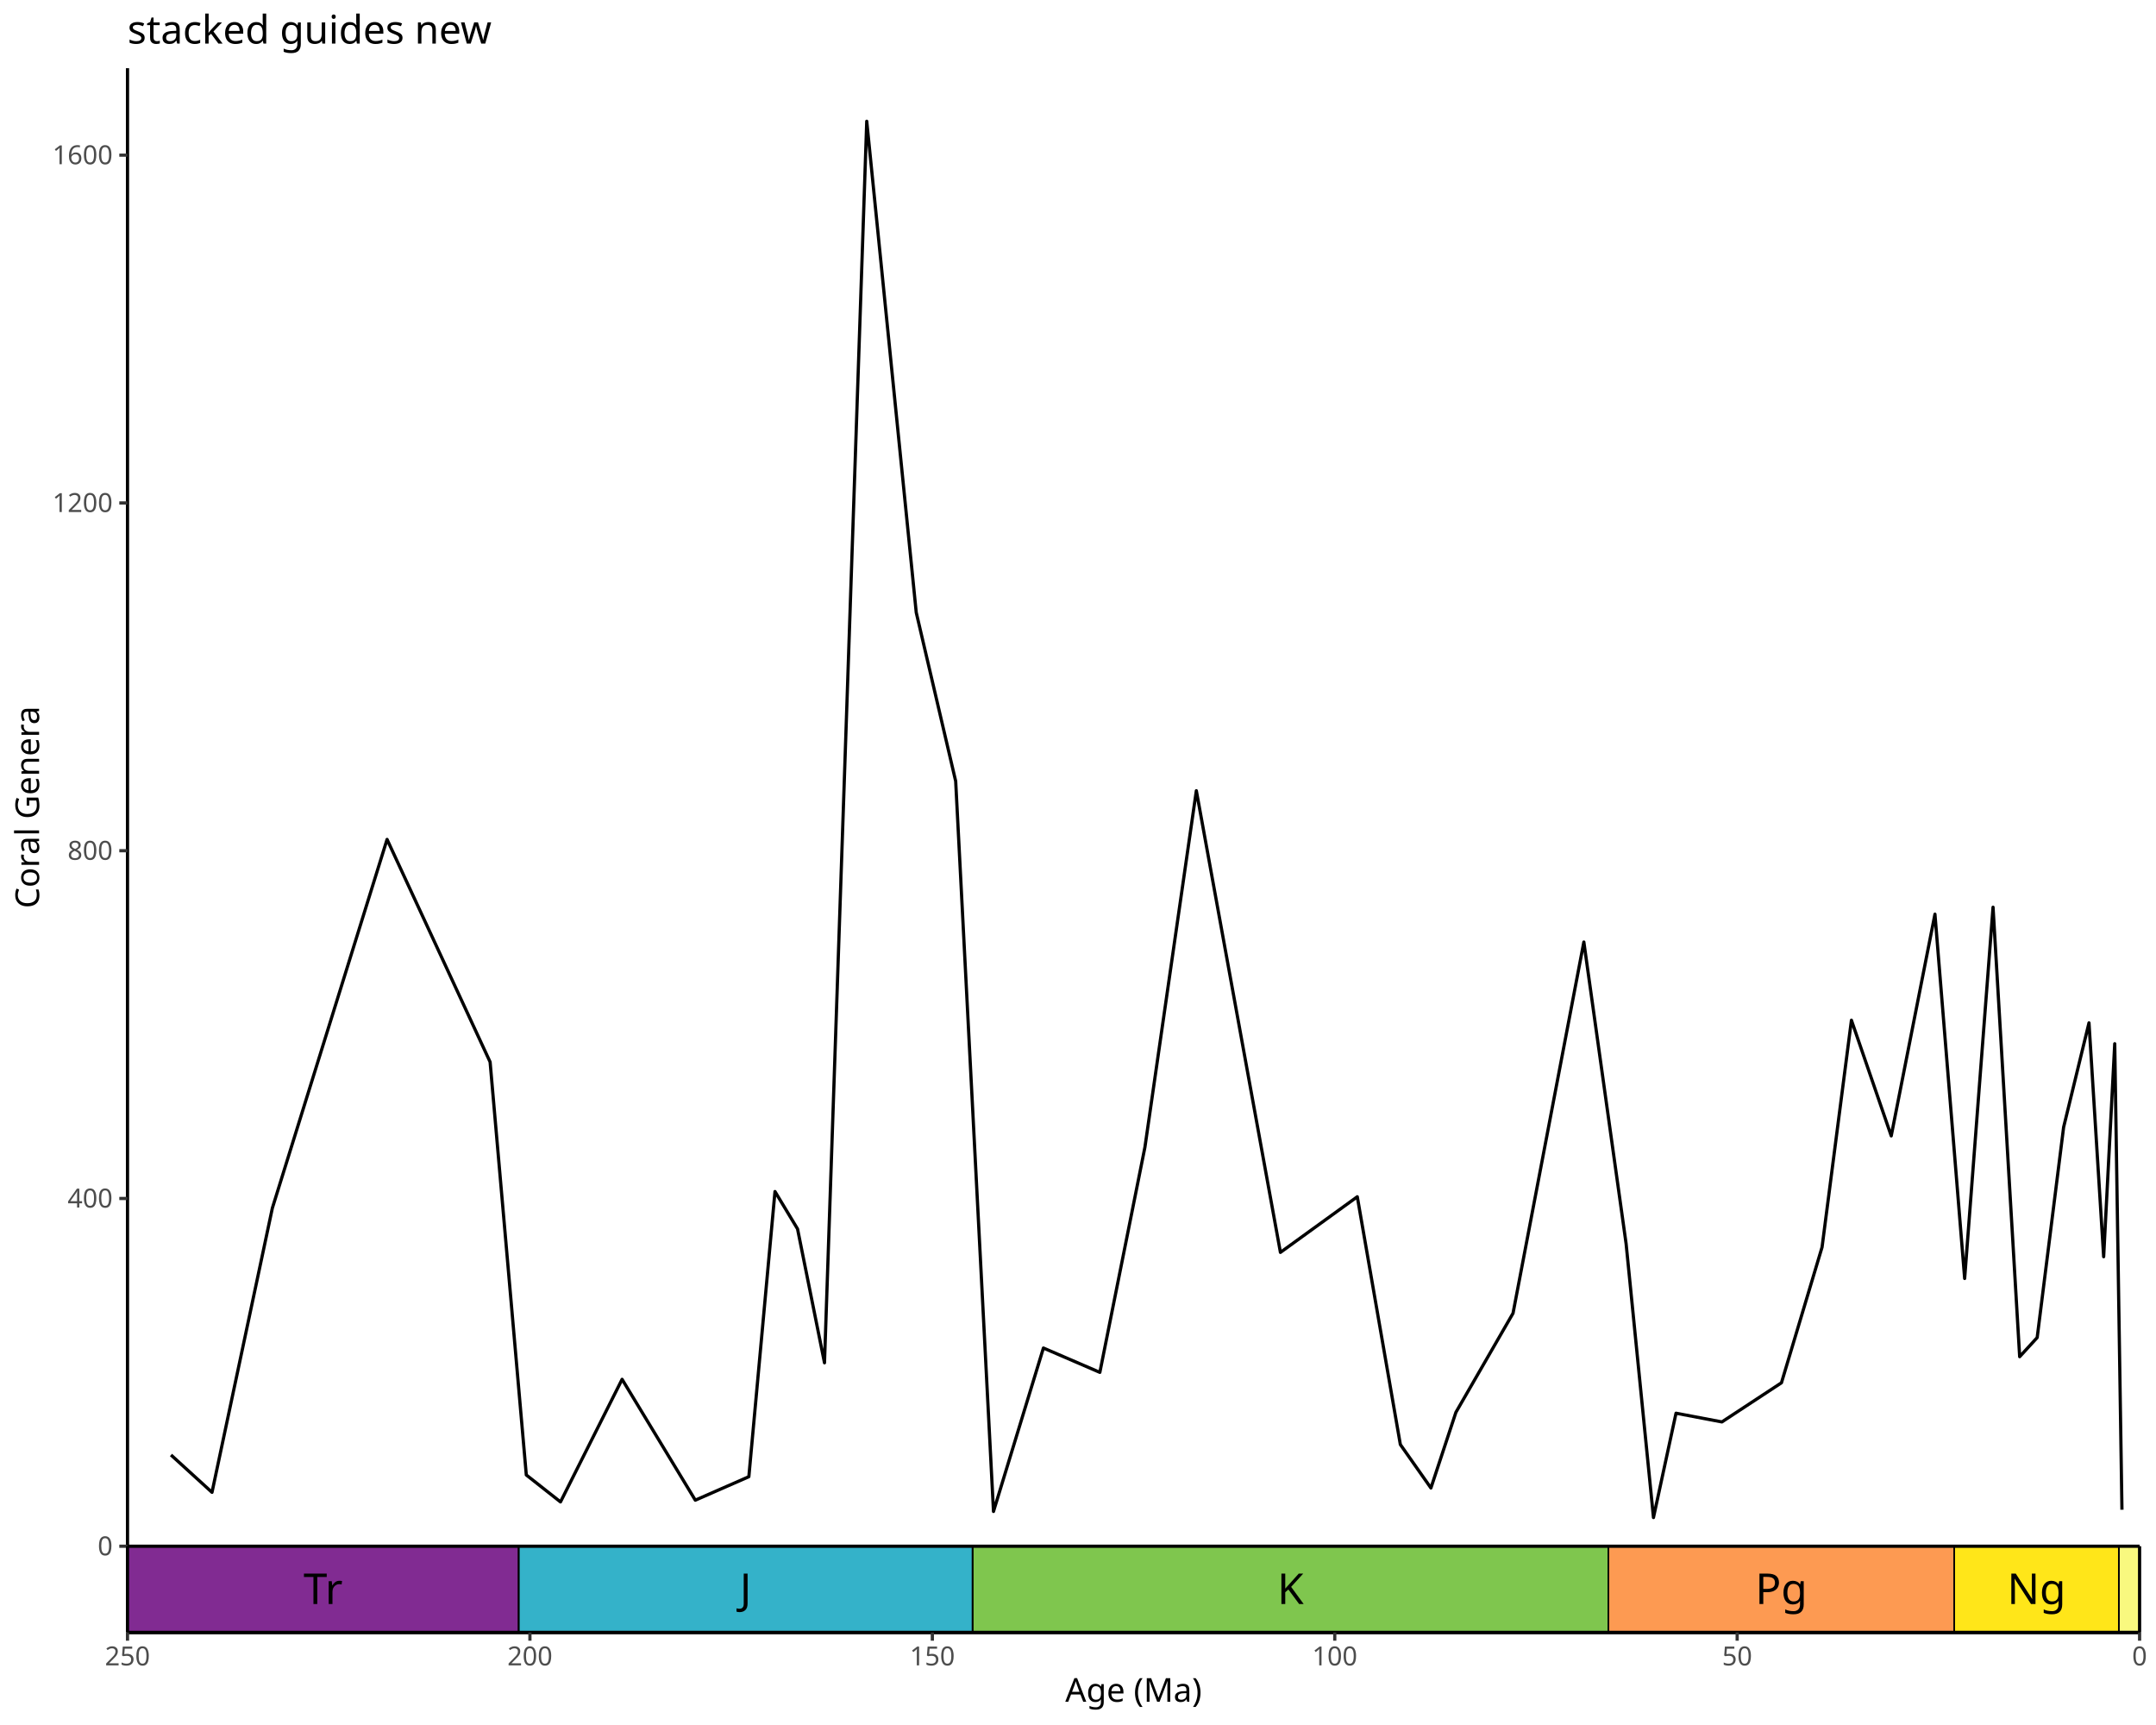
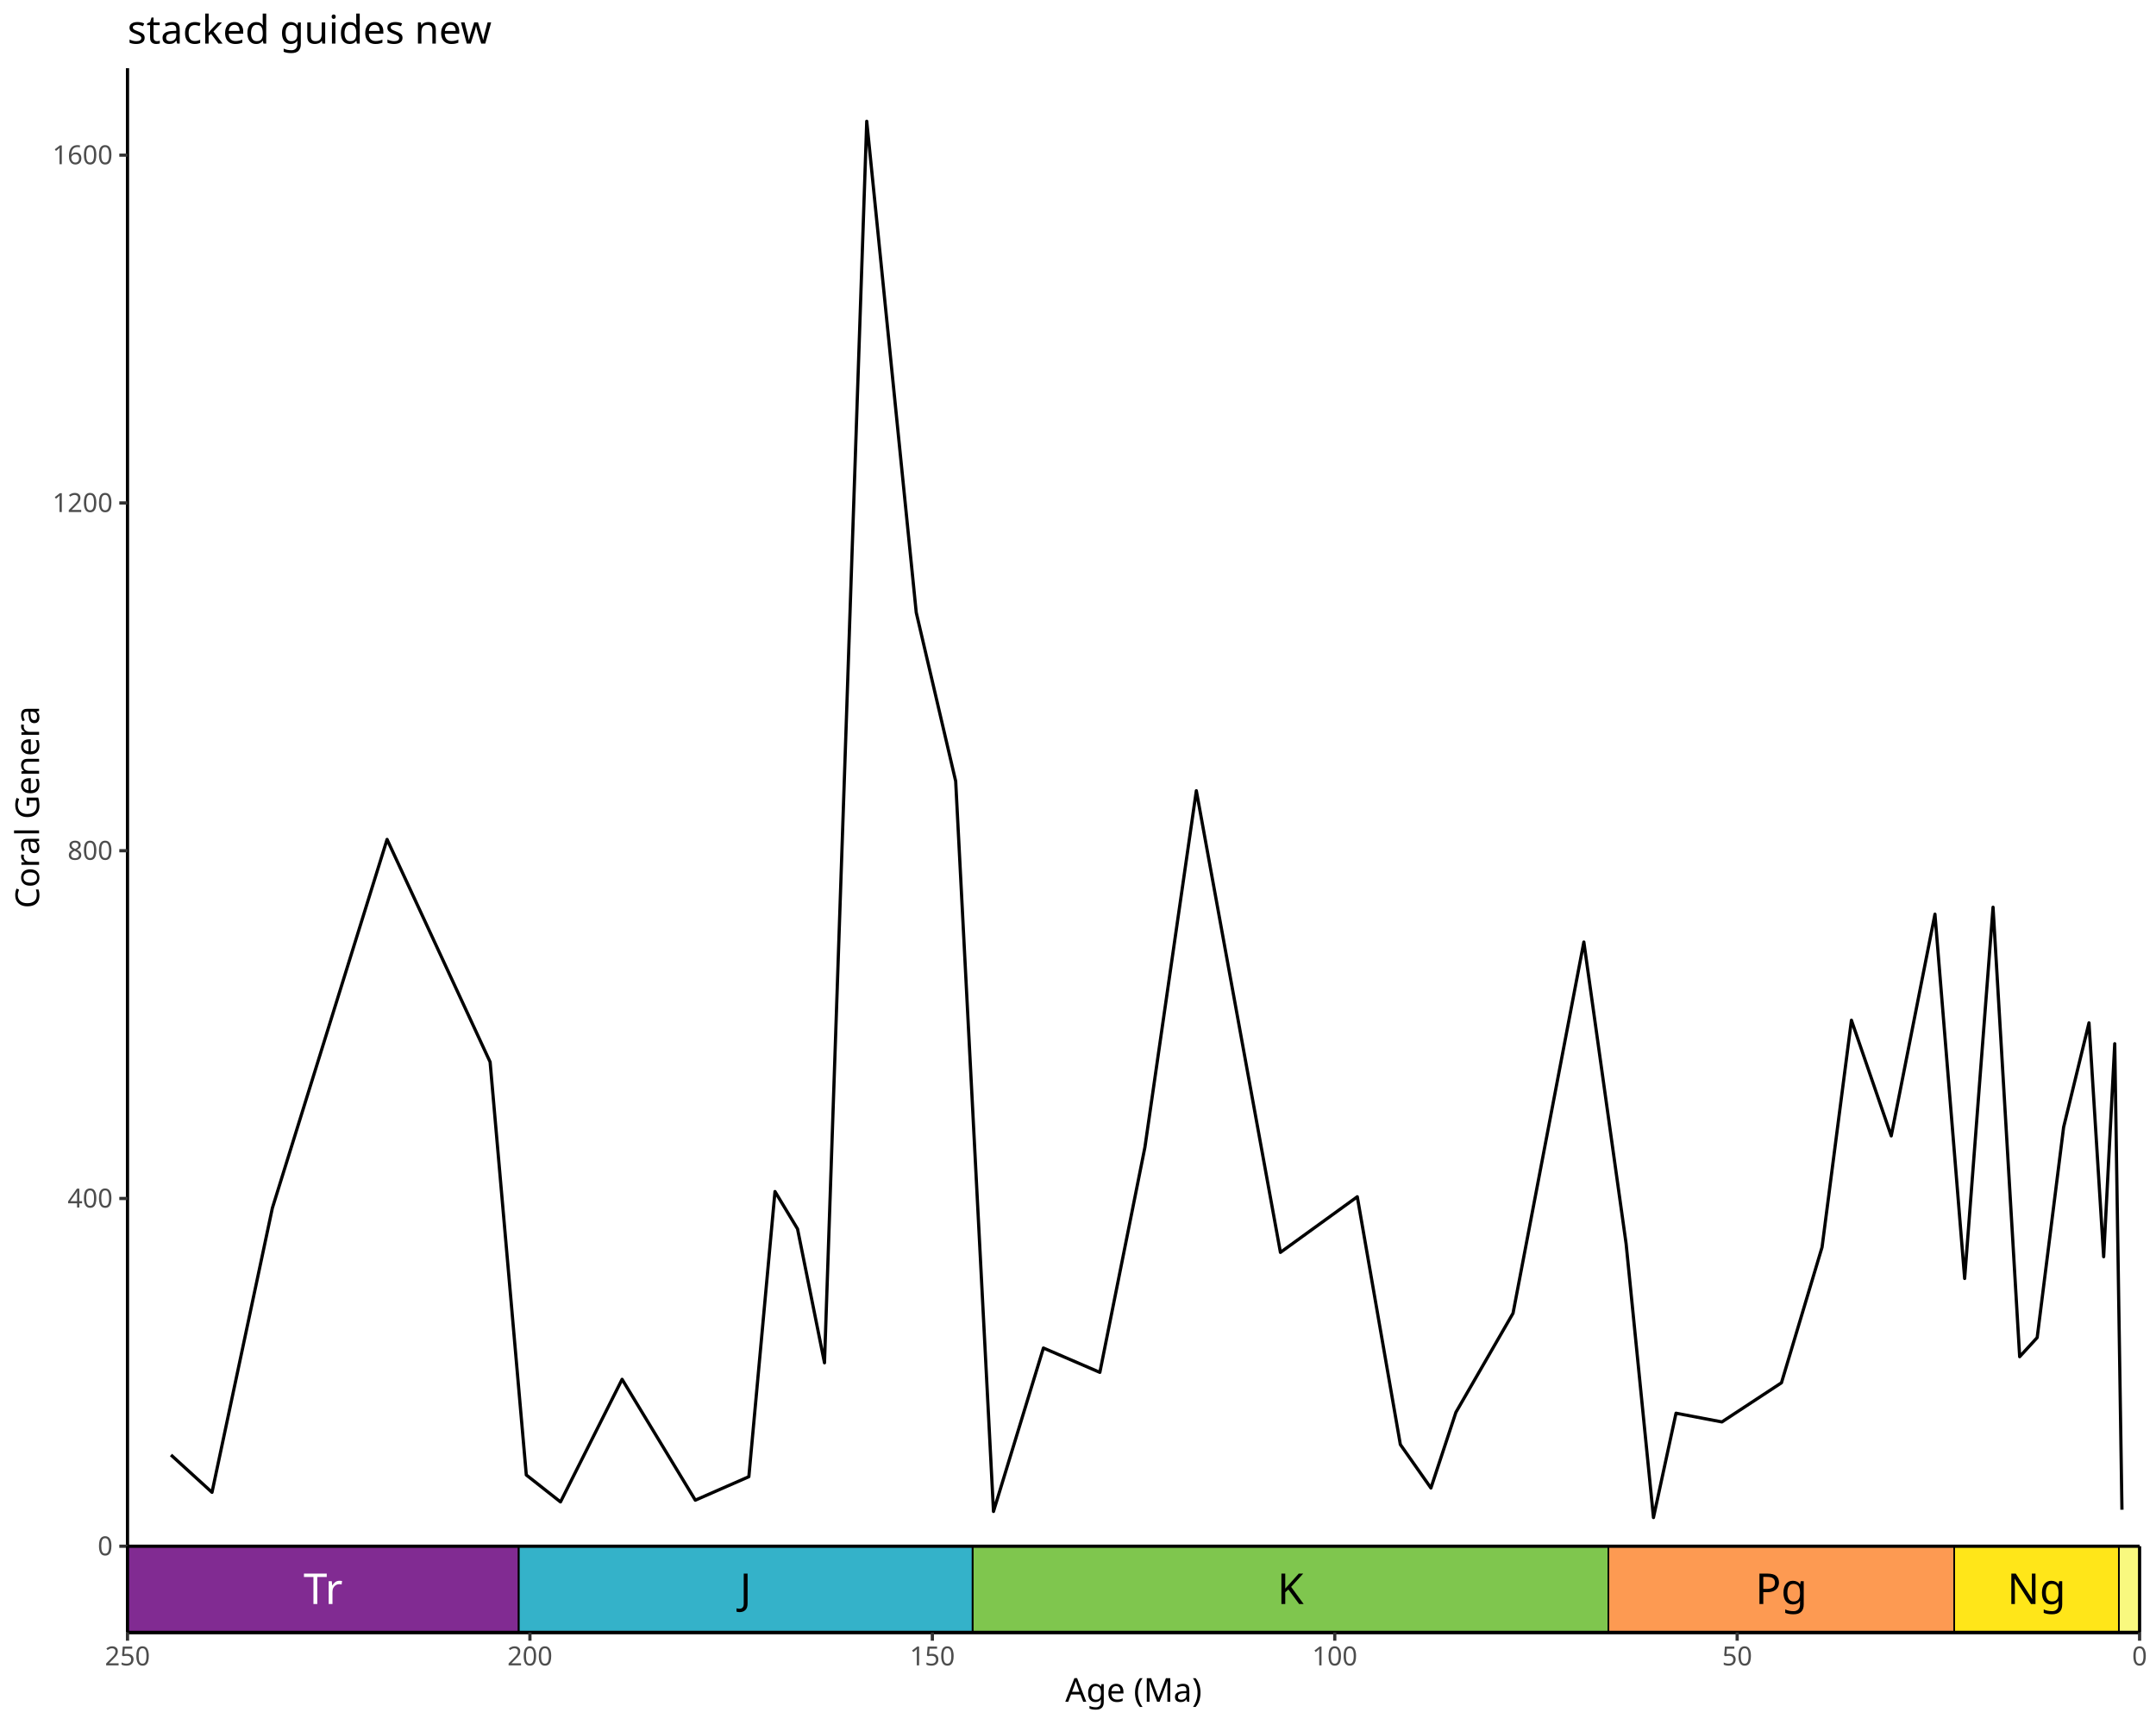
<svg xmlns="http://www.w3.org/2000/svg" class="svglite" data-engine-version="2.0" width="720.00pt" height="576.00pt" viewBox="0 0 720.00 576.00">
  <defs>
    <style type="text/css">
    .svglite line, .svglite polyline, .svglite polygon, .svglite path, .svglite rect, .svglite circle {
      fill: none;
      stroke: #000000;
      stroke-linecap: round;
      stroke-linejoin: round;
      stroke-miterlimit: 10.00;
    }
  </style>
  </defs>
  <rect width="100%" height="100%" style="stroke: none; fill: #FFFFFF;" />
  <defs>
    <clipPath id="cpMC4wMHw3MjAuMDB8MC4wMHw1NzYuMDA=">
      <rect x="0.00" y="0.00" width="720.00" height="576.00" />
    </clipPath>
  </defs>
  <g clip-path="url(#cpMC4wMHw3MjAuMDB8MC4wMHw1NzYuMDA=)">
    <rect x="0.00" y="0.00" width="720.00" height="576.00" style="stroke-width: 1.07; stroke: #FFFFFF; fill: #FFFFFF;" />
  </g>
  <defs>
    <clipPath id="cpNDIuNTh8NzE0LjUyfDIyLjc4fDUxNi4zMQ==">
      <rect x="42.58" y="22.78" width="671.94" height="493.53" />
    </clipPath>
  </defs>
  <g clip-path="url(#cpNDIuNTh8NzE0LjUyfDIyLjc4fDUxNi4zMQ==)">
    <rect x="42.58" y="22.78" width="671.94" height="493.53" style="stroke-width: 1.07; stroke: none; fill: #FFFFFF;" />
    <polyline points="57.10,485.83 70.80,498.31 90.96,403.38 129.26,280.29 163.67,354.61 175.76,492.51 187.18,501.51 207.75,460.57 232.20,500.93 250.08,493.09 258.81,397.87 266.34,410.35 275.34,455.06 289.45,40.49 305.98,204.52 319.15,260.84 331.78,504.70 348.45,450.12 367.30,458.25 382.35,383.06 399.52,264.03 427.60,418.19 453.27,399.61 467.65,482.35 477.86,496.86 486.20,471.60 505.28,438.51 528.93,314.55 543.04,415.28 552.18,506.73 559.71,471.89 575.03,474.80 594.92,461.73 608.48,416.45 618.29,340.67 631.58,379.29 646.18,305.26 656.10,426.90 665.58,302.93 674.47,453.02 680.32,446.64 689.15,376.38 697.62,341.55 702.52,419.64 706.22,348.51 708.63,504.12 " style="stroke-width: 1.07; stroke-linecap: butt;" />
  </g>
  <g clip-path="url(#cpMC4wMHw3MjAuMDB8MC4wMHw1NzYuMDA=)">
    <polyline points="42.58,516.31 42.58,22.78 " style="stroke-width: 1.07; stroke-linecap: butt;" />
    <text x="37.65" y="519.34" text-anchor="end" style="font-size: 8.80px; fill: #4D4D4D; font-family: sans;" textLength="4.89px" lengthAdjust="spacingAndGlyphs">0</text>
    <text x="37.65" y="403.22" text-anchor="end" style="font-size: 8.80px; fill: #4D4D4D; font-family: sans;" textLength="14.68px" lengthAdjust="spacingAndGlyphs">400</text>
    <text x="37.65" y="287.09" text-anchor="end" style="font-size: 8.80px; fill: #4D4D4D; font-family: sans;" textLength="14.68px" lengthAdjust="spacingAndGlyphs">800</text>
    <text x="37.65" y="170.97" text-anchor="end" style="font-size: 8.80px; fill: #4D4D4D; font-family: sans;" textLength="19.58px" lengthAdjust="spacingAndGlyphs">1200</text>
    <text x="37.65" y="54.84" text-anchor="end" style="font-size: 8.80px; fill: #4D4D4D; font-family: sans;" textLength="19.58px" lengthAdjust="spacingAndGlyphs">1600</text>
    <polyline points="39.84,516.31 42.58,516.31 " style="stroke-width: 1.07; stroke: #333333; stroke-linecap: butt;" />
    <polyline points="39.84,400.19 42.58,400.19 " style="stroke-width: 1.07; stroke: #333333; stroke-linecap: butt;" />
    <polyline points="39.84,284.06 42.58,284.06 " style="stroke-width: 1.07; stroke: #333333; stroke-linecap: butt;" />
    <polyline points="39.84,167.94 42.58,167.94 " style="stroke-width: 1.07; stroke: #333333; stroke-linecap: butt;" />
    <polyline points="39.84,51.81 42.58,51.81 " style="stroke-width: 1.07; stroke: #333333; stroke-linecap: butt;" />
    <polygon points="714.52,516.31 707.59,516.31 707.59,545.11 714.52,545.11 " style="stroke-width: 1.07; stroke: none; stroke-linecap: butt; stroke-linejoin: miter; fill: #F9F97F;" />
    <polygon points="707.59,516.31 700.72,516.31 693.85,516.31 686.97,516.31 680.10,516.31 673.23,516.31 666.36,516.31 659.49,516.31 652.62,516.31 652.62,545.11 659.49,545.11 666.36,545.11 673.23,545.11 680.10,545.11 686.97,545.11 693.85,545.11 700.72,545.11 707.59,545.11 " style="stroke-width: 1.07; stroke: none; stroke-linecap: butt; stroke-linejoin: miter; fill: #FFE619;" />
    <polygon points="652.62,516.31 645.83,516.31 639.03,516.31 632.24,516.31 625.45,516.31 618.65,516.31 611.86,516.31 605.07,516.31 598.27,516.31 591.48,516.31 584.68,516.31 577.89,516.31 571.10,516.31 564.30,516.31 557.51,516.31 550.72,516.31 543.92,516.31 537.13,516.31 537.13,545.11 543.92,545.11 550.72,545.11 557.51,545.11 564.30,545.11 571.10,545.11 577.89,545.11 584.68,545.11 591.48,545.11 598.27,545.11 605.07,545.11 611.86,545.11 618.65,545.11 625.45,545.11 632.24,545.11 639.03,545.11 645.83,545.11 652.62,545.11 " style="stroke-width: 1.07; stroke: none; stroke-linecap: butt; stroke-linejoin: miter; fill: #FD9A52;" />
    <polygon points="537.13,516.31 530.28,516.31 523.43,516.31 516.58,516.31 509.73,516.31 502.88,516.31 496.03,516.31 489.18,516.31 482.33,516.31 475.48,516.31 468.63,516.31 461.79,516.31 454.94,516.31 448.09,516.31 441.24,516.31 434.39,516.31 427.54,516.31 420.69,516.31 413.84,516.31 406.99,516.31 400.14,516.31 393.29,516.31 386.44,516.31 379.59,516.31 372.74,516.31 365.89,516.31 359.04,516.31 352.19,516.31 345.34,516.31 338.50,516.31 331.65,516.31 324.80,516.31 324.80,545.11 331.65,545.11 338.50,545.11 345.34,545.11 352.19,545.11 359.04,545.11 365.89,545.11 372.74,545.11 379.59,545.11 386.44,545.11 393.29,545.11 400.14,545.11 406.99,545.11 413.84,545.11 420.69,545.11 427.54,545.11 434.39,545.11 441.24,545.11 448.09,545.11 454.94,545.11 461.79,545.11 468.63,545.11 475.48,545.11 482.33,545.11 489.18,545.11 496.03,545.11 502.88,545.11 509.73,545.11 516.58,545.11 523.43,545.11 530.28,545.11 537.13,545.11 " style="stroke-width: 1.07; stroke: none; stroke-linecap: butt; stroke-linejoin: miter; fill: #7FC64E;" />
    <polygon points="324.80,516.31 317.91,516.31 311.02,516.31 304.13,516.31 297.23,516.31 290.34,516.31 283.45,516.31 276.56,516.31 269.67,516.31 262.78,516.31 255.89,516.31 249.00,516.31 242.11,516.31 235.22,516.31 228.33,516.31 221.44,516.31 214.55,516.31 207.66,516.31 200.77,516.31 193.88,516.31 186.99,516.31 180.10,516.31 173.21,516.31 173.21,545.11 180.10,545.11 186.99,545.11 193.88,545.11 200.77,545.11 207.66,545.11 214.55,545.11 221.44,545.11 228.33,545.11 235.22,545.11 242.11,545.11 249.00,545.11 255.89,545.11 262.78,545.11 269.67,545.11 276.56,545.11 283.45,545.11 290.34,545.11 297.23,545.11 304.13,545.11 311.02,545.11 317.91,545.11 324.80,545.11 " style="stroke-width: 1.07; stroke: none; stroke-linecap: butt; stroke-linejoin: miter; fill: #34B2C9;" />
    <polygon points="173.21,516.31 166.33,516.31 159.46,516.31 152.58,516.31 145.71,516.31 138.83,516.31 131.96,516.31 125.08,516.31 118.21,516.31 111.33,516.31 104.46,516.31 97.58,516.31 90.71,516.31 83.83,516.31 76.96,516.31 70.08,516.31 63.21,516.31 56.33,516.31 49.46,516.31 42.58,516.31 42.58,545.11 49.46,545.11 56.33,545.11 63.21,545.11 70.08,545.11 76.96,545.11 83.83,545.11 90.71,545.11 97.58,545.11 104.46,545.11 111.33,545.11 118.21,545.11 125.08,545.11 131.96,545.11 138.83,545.11 145.71,545.11 152.58,545.11 159.46,545.11 166.33,545.11 173.21,545.11 " style="stroke-width: 1.07; stroke: none; stroke-linecap: butt; stroke-linejoin: miter; fill: #812B92;" />
    <polyline points="714.52,545.11 714.52,516.31 " style="stroke-width: 0.53; stroke-linecap: butt;" />
    <polyline points="707.59,545.11 707.59,516.31 " style="stroke-width: 0.53; stroke-linecap: butt;" />
    <polyline points="652.62,545.11 652.62,516.31 " style="stroke-width: 0.53; stroke-linecap: butt;" />
    <polyline points="537.13,545.11 537.13,516.31 " style="stroke-width: 0.53; stroke-linecap: butt;" />
    <polyline points="324.80,545.11 324.80,516.31 " style="stroke-width: 0.53; stroke-linecap: butt;" />
    <polyline points="173.21,545.11 173.21,516.31 " style="stroke-width: 0.53; stroke-linecap: butt;" />
    <polyline points="707.59,545.11 707.59,516.31 " style="stroke-width: 0.53; stroke-linecap: butt;" />
    <polyline points="652.62,545.11 652.62,516.31 " style="stroke-width: 0.53; stroke-linecap: butt;" />
    <polyline points="537.13,545.11 537.13,516.31 " style="stroke-width: 0.53; stroke-linecap: butt;" />
    <polyline points="324.80,545.11 324.80,516.31 " style="stroke-width: 0.53; stroke-linecap: butt;" />
    <polyline points="173.21,545.11 173.21,516.31 " style="stroke-width: 0.53; stroke-linecap: butt;" />
    <polyline points="42.58,545.11 42.58,516.31 " style="stroke-width: 0.53; stroke-linecap: butt;" />
    <text x="680.10" y="535.61" text-anchor="middle" style="font-size: 14.23px; font-family: sans;" textLength="18.19px" lengthAdjust="spacingAndGlyphs">Ng</text>
    <text x="594.88" y="535.61" text-anchor="middle" style="font-size: 14.23px; font-family: sans;" textLength="17.40px" lengthAdjust="spacingAndGlyphs">Pg</text>
    <text x="430.96" y="535.61" text-anchor="middle" style="font-size: 14.23px; font-family: sans;" textLength="9.49px" lengthAdjust="spacingAndGlyphs">K</text>
    <text x="249.00" y="535.61" text-anchor="middle" style="font-size: 14.23px; font-family: sans;" textLength="7.12px" lengthAdjust="spacingAndGlyphs">J</text>
-     <text x="107.90" y="535.61" text-anchor="middle" style="font-size: 14.23px; font-family: sans;" textLength="13.43px" lengthAdjust="spacingAndGlyphs">Tr</text>
+     <text x="107.90" y="535.61" text-anchor="middle" style="font-size: 14.23px; fill: #FFFFFF; font-family: sans;" textLength="13.43px" lengthAdjust="spacingAndGlyphs">Tr</text>
    <polyline points="42.58,545.11 42.58,516.31 " style="stroke-width: 1.07; stroke-linecap: butt;" />
    <polyline points="714.52,545.11 714.52,516.31 " style="stroke-width: 1.07; stroke-linecap: butt;" />
    <polyline points="42.58,516.31 49.37,516.31 56.16,516.31 62.94,516.31 69.73,516.31 76.52,516.31 83.31,516.31 90.09,516.31 96.88,516.31 103.67,516.31 110.46,516.31 117.24,516.31 124.03,516.31 130.82,516.31 137.60,516.31 144.39,516.31 151.18,516.31 157.97,516.31 164.75,516.31 171.54,516.31 178.33,516.31 185.11,516.31 191.90,516.31 198.69,516.31 205.48,516.31 212.26,516.31 219.05,516.31 225.84,516.31 232.63,516.31 239.41,516.31 246.20,516.31 252.99,516.31 259.77,516.31 266.56,516.31 273.35,516.31 280.14,516.31 286.92,516.31 293.71,516.31 300.50,516.31 307.29,516.31 314.07,516.31 320.86,516.31 327.65,516.31 334.43,516.31 341.22,516.31 348.01,516.31 354.80,516.31 361.58,516.31 368.37,516.31 375.16,516.31 381.95,516.31 388.73,516.31 395.52,516.31 402.31,516.31 409.09,516.31 415.88,516.31 422.67,516.31 429.46,516.31 436.24,516.31 443.03,516.31 449.82,516.31 456.61,516.31 463.39,516.31 470.18,516.31 476.97,516.31 483.75,516.31 490.54,516.31 497.33,516.31 504.12,516.31 510.90,516.31 517.69,516.31 524.48,516.31 531.26,516.31 538.05,516.31 544.84,516.31 551.63,516.31 558.41,516.31 565.20,516.31 571.99,516.31 578.78,516.31 585.56,516.31 592.35,516.31 599.14,516.31 605.92,516.31 612.71,516.31 619.50,516.31 626.29,516.31 633.07,516.31 639.86,516.31 646.65,516.31 653.44,516.31 660.22,516.31 667.01,516.31 673.80,516.31 680.58,516.31 687.37,516.31 694.16,516.31 700.95,516.31 707.73,516.31 714.52,516.31 " style="stroke-width: 1.07; stroke-linecap: butt;" />
    <polyline points="42.58,545.11 49.37,545.11 56.16,545.11 62.94,545.11 69.73,545.11 76.52,545.11 83.31,545.11 90.09,545.11 96.88,545.11 103.67,545.11 110.46,545.11 117.24,545.11 124.03,545.11 130.82,545.11 137.60,545.11 144.39,545.11 151.18,545.11 157.97,545.11 164.75,545.11 171.54,545.11 178.33,545.11 185.11,545.11 191.90,545.11 198.69,545.11 205.48,545.11 212.26,545.11 219.05,545.11 225.84,545.11 232.63,545.11 239.41,545.11 246.20,545.11 252.99,545.11 259.77,545.11 266.56,545.11 273.35,545.11 280.14,545.11 286.92,545.11 293.71,545.11 300.50,545.11 307.29,545.11 314.07,545.11 320.86,545.11 327.65,545.11 334.43,545.11 341.22,545.11 348.01,545.11 354.80,545.11 361.58,545.11 368.37,545.11 375.16,545.11 381.95,545.11 388.73,545.11 395.52,545.11 402.31,545.11 409.09,545.11 415.88,545.11 422.67,545.11 429.46,545.11 436.24,545.11 443.03,545.11 449.82,545.11 456.61,545.11 463.39,545.11 470.18,545.11 476.97,545.11 483.75,545.11 490.54,545.11 497.33,545.11 504.12,545.11 510.90,545.11 517.69,545.11 524.48,545.11 531.26,545.11 538.05,545.11 544.84,545.11 551.63,545.11 558.41,545.11 565.20,545.11 571.99,545.11 578.78,545.11 585.56,545.11 592.35,545.11 599.14,545.11 605.92,545.11 612.71,545.11 619.50,545.11 626.29,545.11 633.07,545.11 639.86,545.11 646.65,545.11 653.44,545.11 660.22,545.11 667.01,545.11 673.80,545.11 680.58,545.11 687.37,545.11 694.16,545.11 700.95,545.11 707.73,545.11 714.52,545.11 " style="stroke-width: 1.07; stroke-linecap: butt;" />
    <polyline points="42.58,545.11 714.52,545.11 " style="stroke-width: 1.07; stroke-linecap: butt;" />
    <polyline points="714.52,547.85 714.52,545.11 " style="stroke-width: 1.07; stroke: #333333; stroke-linecap: butt;" />
    <polyline points="580.13,547.85 580.13,545.11 " style="stroke-width: 1.07; stroke: #333333; stroke-linecap: butt;" />
    <polyline points="445.75,547.85 445.75,545.11 " style="stroke-width: 1.07; stroke: #333333; stroke-linecap: butt;" />
    <polyline points="311.36,547.85 311.36,545.11 " style="stroke-width: 1.07; stroke: #333333; stroke-linecap: butt;" />
    <polyline points="176.97,547.85 176.97,545.11 " style="stroke-width: 1.07; stroke: #333333; stroke-linecap: butt;" />
    <polyline points="42.58,547.85 42.58,545.11 " style="stroke-width: 1.07; stroke: #333333; stroke-linecap: butt;" />
    <text x="714.52" y="556.10" text-anchor="middle" style="font-size: 8.80px; fill: #4D4D4D; font-family: sans;" textLength="4.89px" lengthAdjust="spacingAndGlyphs">0</text>
    <text x="580.13" y="556.10" text-anchor="middle" style="font-size: 8.80px; fill: #4D4D4D; font-family: sans;" textLength="9.79px" lengthAdjust="spacingAndGlyphs">50</text>
    <text x="445.75" y="556.10" text-anchor="middle" style="font-size: 8.80px; fill: #4D4D4D; font-family: sans;" textLength="14.68px" lengthAdjust="spacingAndGlyphs">100</text>
    <text x="311.36" y="556.10" text-anchor="middle" style="font-size: 8.80px; fill: #4D4D4D; font-family: sans;" textLength="14.68px" lengthAdjust="spacingAndGlyphs">150</text>
    <text x="176.97" y="556.10" text-anchor="middle" style="font-size: 8.80px; fill: #4D4D4D; font-family: sans;" textLength="14.68px" lengthAdjust="spacingAndGlyphs">200</text>
    <text x="42.58" y="556.10" text-anchor="middle" style="font-size: 8.80px; fill: #4D4D4D; font-family: sans;" textLength="14.68px" lengthAdjust="spacingAndGlyphs">250</text>
    <text x="378.55" y="568.24" text-anchor="middle" style="font-size: 11.00px; font-family: sans;" textLength="45.24px" lengthAdjust="spacingAndGlyphs">Age (Ma)</text>
    <text transform="translate(13.05,269.55) rotate(-90)" text-anchor="middle" style="font-size: 11.00px; font-family: sans;" textLength="66.04px" lengthAdjust="spacingAndGlyphs">Coral Genera</text>
    <text x="42.58" y="14.56" style="font-size: 13.20px; font-family: sans;" textLength="115.96px" lengthAdjust="spacingAndGlyphs">stacked guides new</text>
  </g>
</svg>
